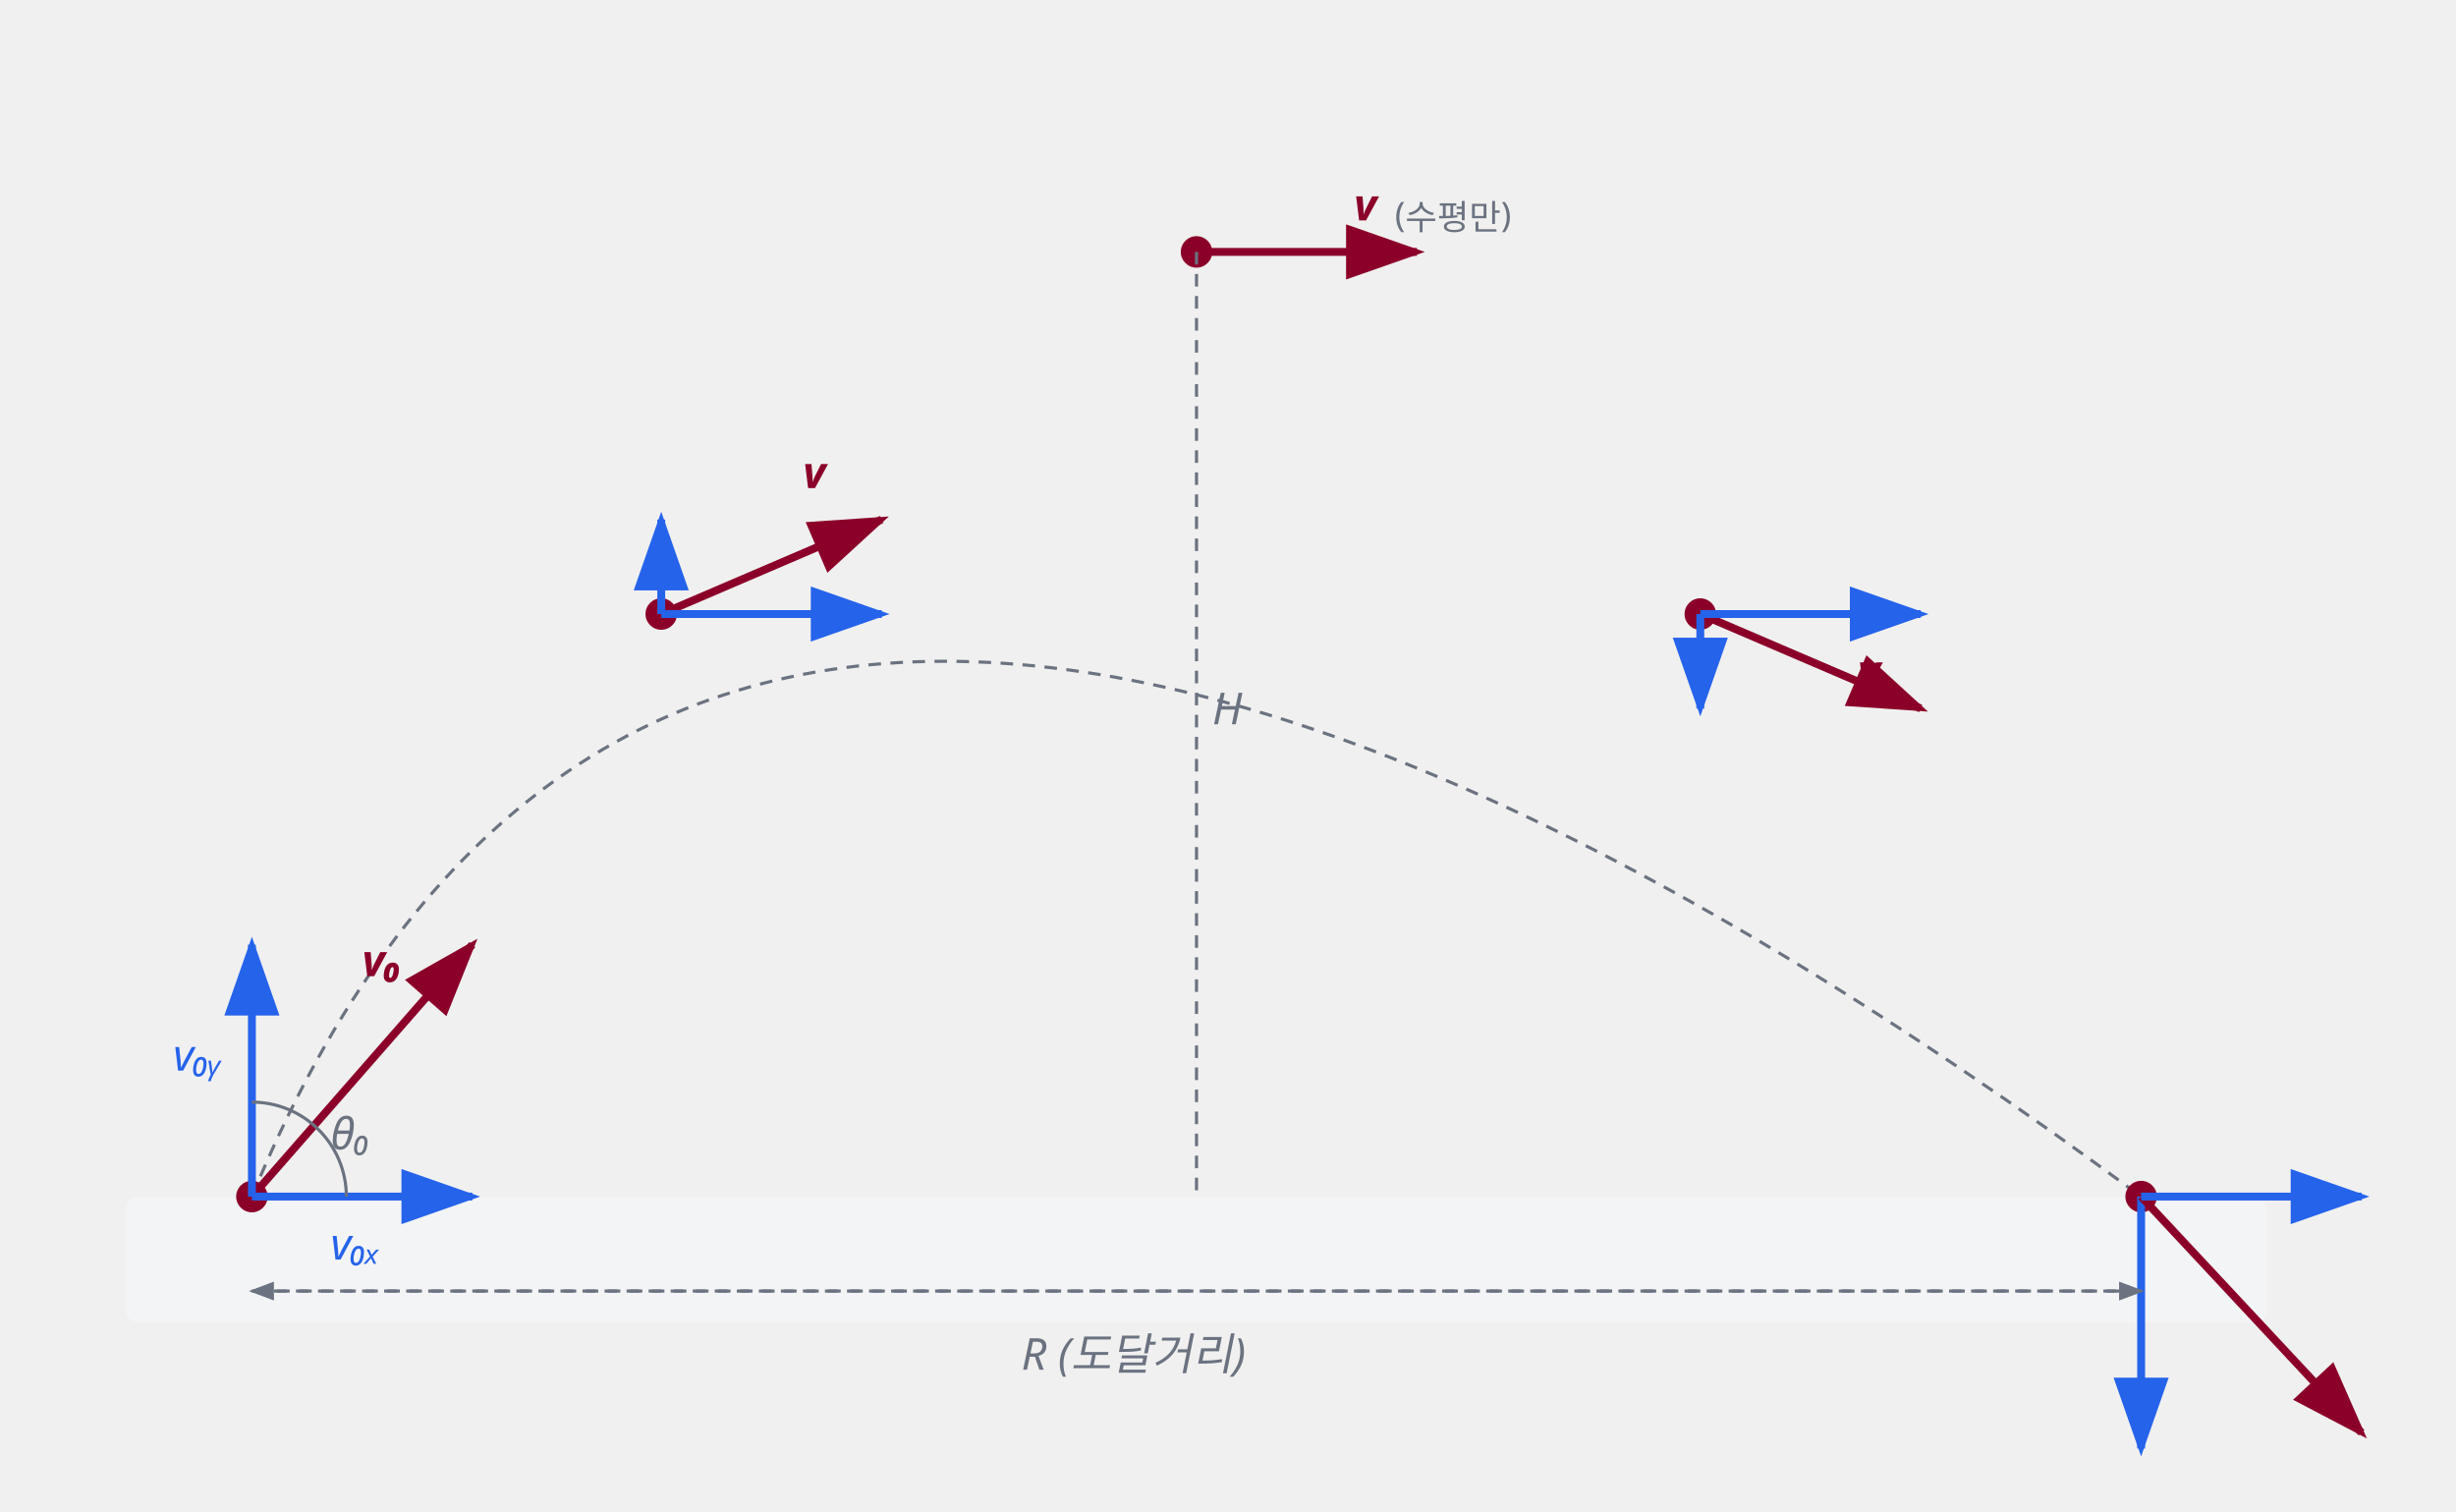
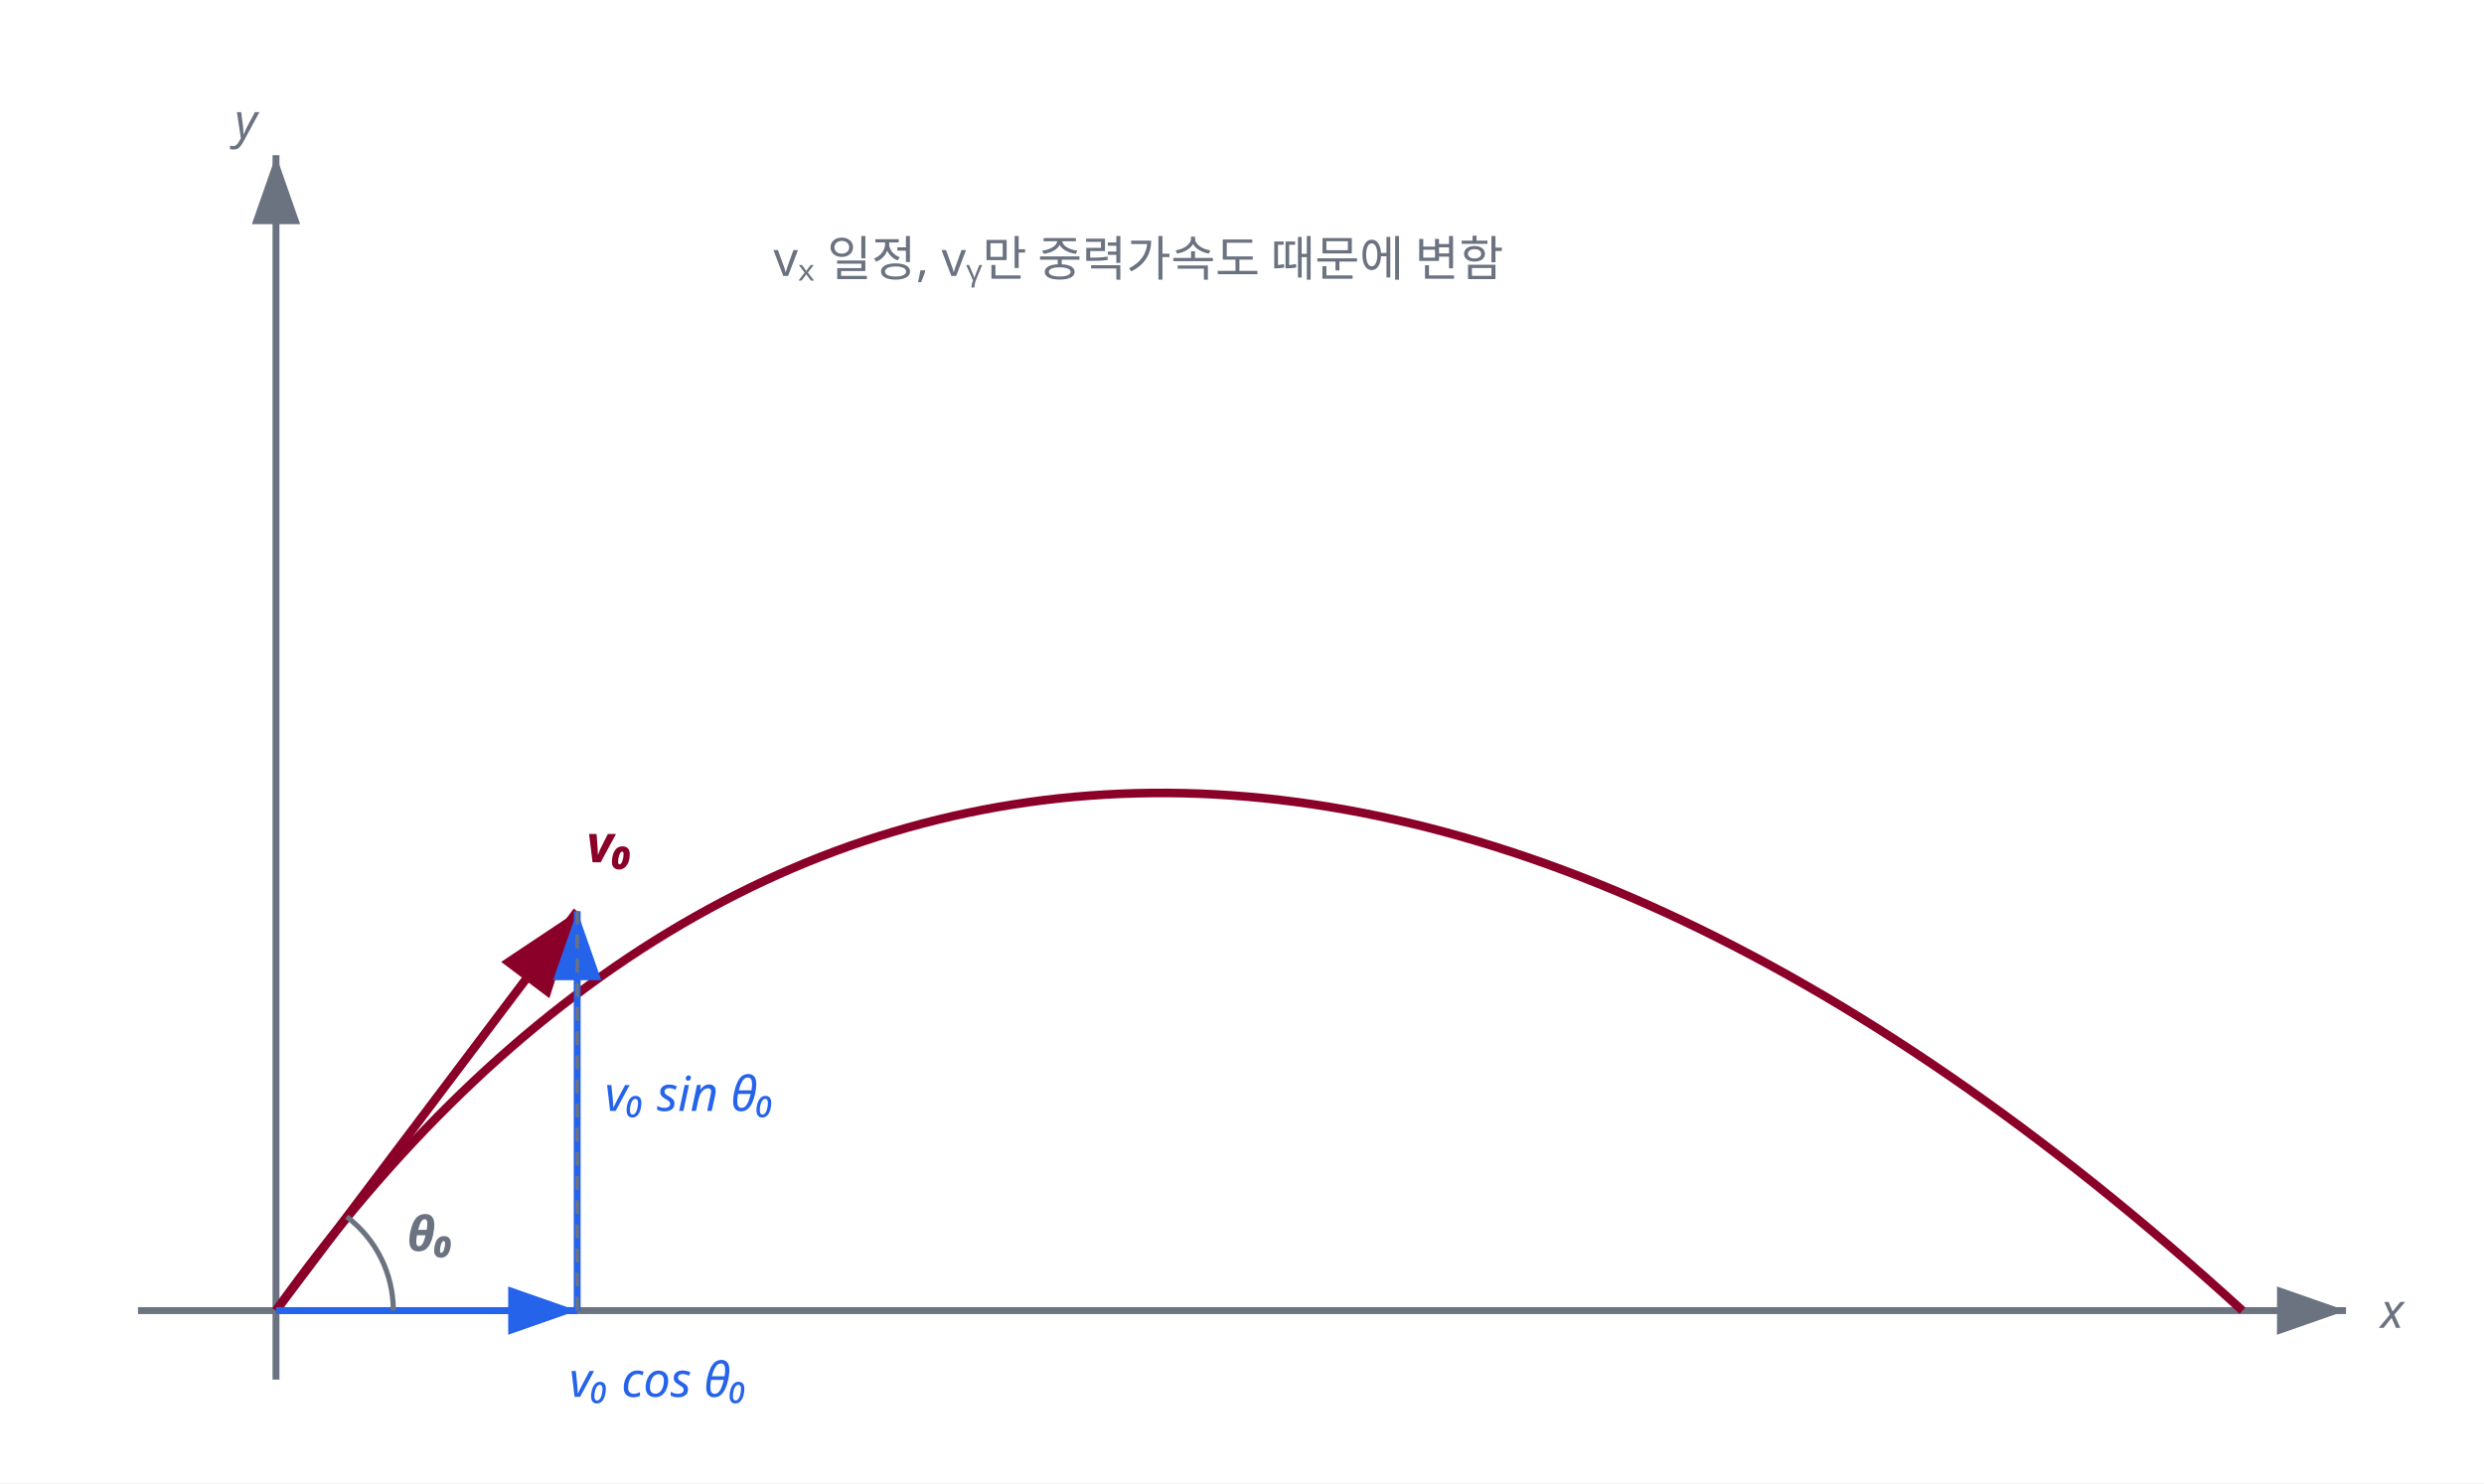
- <svg xmlns="http://www.w3.org/2000/svg" viewBox="0 0 780 480" font-family="sans-serif">
+ <svg xmlns="http://www.w3.org/2000/svg" viewBox="0 0 720 430" font-family="sans-serif">
  <defs>
-     <marker id="ar-red" markerWidth="10" markerHeight="7" refX="9" refY="3.5" orient="auto">
+     <marker id="pdR" markerWidth="10" markerHeight="7" refX="10" refY="3.5" orient="auto">
      <polygon points="0 0, 10 3.5, 0 7" fill="#8B0029" />
    </marker>
-     <marker id="ar-blue" markerWidth="10" markerHeight="7" refX="9" refY="3.5" orient="auto">
+     <marker id="pdB" markerWidth="10" markerHeight="7" refX="10" refY="3.5" orient="auto">
      <polygon points="0 0, 10 3.5, 0 7" fill="#2563EB" />
    </marker>
-     <marker id="ar-gray" markerWidth="8" markerHeight="6" refX="7" refY="3" orient="auto">
-       <polygon points="0 0, 8 3, 0 6" fill="#6B7280" />
+     <marker id="pdG" markerWidth="10" markerHeight="7" refX="10" refY="3.5" orient="auto">
+       <polygon points="0 0, 10 3.5, 0 7" fill="#6B7280" />
    </marker>
  </defs>
-   <rect x="40" y="380" width="680" height="40" fill="#F3F4F6" rx="4" />
-   <path d="M 80 380 Q 220 40, 680 380" fill="none" stroke="#6B7280" stroke-width="1" stroke-dasharray="4 3" />
-   <circle cx="80" cy="380" r="5" fill="#8B0029" />
-   <line x1="80" y1="380" x2="150" y2="300" stroke="#8B0029" stroke-width="2.5" marker-end="url(#ar-red)" />
-   <text x="115" y="310" font-size="14" fill="#8B0029" font-weight="bold" font-style="italic">v₀</text>
-   <line x1="80" y1="380" x2="150" y2="380" stroke="#2563EB" stroke-width="2.5" marker-end="url(#ar-blue)" />
-   <text x="105" y="400" font-size="14" fill="#2563EB" font-style="italic">v₀ₓ</text>
-   <line x1="80" y1="380" x2="80" y2="300" stroke="#2563EB" stroke-width="2.5" marker-end="url(#ar-blue)" />
-   <text x="55" y="340" font-size="14" fill="#2563EB" font-style="italic">v₀ᵧ</text>
-   <path d="M 110 380 A 30 30 0 0 0 80 350" fill="none" stroke="#6B7280" stroke-width="1" />
-   <text x="105" y="365" font-size="14" fill="#6B7280" font-style="italic">θ₀</text>
-   <circle cx="210" cy="195" r="5" fill="#8B0029" />
-   <line x1="210" y1="195" x2="280" y2="165" stroke="#8B0029" stroke-width="2.5" marker-end="url(#ar-red)" />
-   <text x="255" y="155" font-size="14" fill="#8B0029" font-weight="bold" font-style="italic">v</text>
-   <line x1="210" y1="195" x2="280" y2="195" stroke="#2563EB" stroke-width="2.5" marker-end="url(#ar-blue)" />
-   <line x1="210" y1="195" x2="210" y2="165" stroke="#2563EB" stroke-width="2.5" marker-end="url(#ar-blue)" />
-   <circle cx="380" cy="80" r="5" fill="#8B0029" />
-   <line x1="380" y1="80" x2="450" y2="80" stroke="#8B0029" stroke-width="2.5" marker-end="url(#ar-red)" />
-   <text x="430" y="70" font-size="14" fill="#8B0029" font-weight="bold" font-style="italic">v</text>
-   <text x="443" y="72" font-size="11" fill="#6B7280">(수평만)</text>
-   <line x1="380" y1="80" x2="380" y2="380" stroke="#6B7280" stroke-width="1" stroke-dasharray="4 3" />
-   <text x="385" y="230" font-size="14" fill="#6B7280" font-style="italic">H</text>
-   <circle cx="540" cy="195" r="5" fill="#8B0029" />
-   <line x1="540" y1="195" x2="610" y2="225" stroke="#8B0029" stroke-width="2.5" marker-end="url(#ar-red)" />
-   <text x="590" y="218" font-size="14" fill="#8B0029" font-weight="bold" font-style="italic">v</text>
-   <line x1="540" y1="195" x2="610" y2="195" stroke="#2563EB" stroke-width="2.5" marker-end="url(#ar-blue)" />
-   <line x1="540" y1="195" x2="540" y2="225" stroke="#2563EB" stroke-width="2.5" marker-end="url(#ar-blue)" />
-   <circle cx="680" cy="380" r="5" fill="#8B0029" />
-   <line x1="680" y1="380" x2="680" y2="460" stroke="#2563EB" stroke-width="2.5" marker-end="url(#ar-blue)" />
-   <line x1="680" y1="380" x2="750" y2="455" stroke="#8B0029" stroke-width="2.5" marker-end="url(#ar-red)" />
-   <line x1="680" y1="380" x2="750" y2="380" stroke="#2563EB" stroke-width="2.5" marker-end="url(#ar-blue)" />
-   <line x1="80" y1="410" x2="680" y2="410" stroke="#6B7280" stroke-width="1" stroke-dasharray="4 3" marker-end="url(#ar-gray)" />
-   <line x1="680" y1="410" x2="80" y2="410" stroke="#6B7280" stroke-width="1" stroke-dasharray="4 3" marker-end="url(#ar-gray)" />
-   <text x="360" y="435" font-size="14" fill="#6B7280" text-anchor="middle" font-style="italic">R (도달거리)</text>
+   <rect width="100%" height="100%" fill="white" />
+   <line x1="40" y1="380" x2="680" y2="380" stroke="#6B7280" stroke-width="2" fill="none" marker-end="url(#pdG)" />
+   <line x1="80" y1="400" x2="80" y2="45" stroke="#6B7280" stroke-width="2" fill="none" marker-end="url(#pdG)" />
+   <text x="690" y="385" font-size="14" fill="#6B7280" font-style="italic">x</text>
+   <text x="68" y="40" font-size="14" fill="#6B7280" font-style="italic">y</text>
+   <path d="M 80,380 C 215,190 420,170 650,380" fill="none" stroke="#8B0029" stroke-width="2.5" />
+   <line x1="80" y1="380" x2="167.3" y2="264.2" stroke="#8B0029" stroke-width="2.5" fill="none" marker-end="url(#pdR)" />
+   <line x1="80" y1="380" x2="167.3" y2="380" stroke="#2563EB" stroke-width="2" fill="none" marker-end="url(#pdB)" />
+   <line x1="167.3" y1="380" x2="167.3" y2="264.2" stroke="#2563EB" stroke-width="2" fill="none" marker-end="url(#pdB)" />
+   <line x1="167.3" y1="380" x2="167.3" y2="264.2" stroke="#6B7280" stroke-width="1" fill="none" stroke-dasharray="4 3" />
+   <text x="170" y="250" font-size="15" fill="#8B0029" font-weight="bold" font-style="italic">v₀</text>
+   <text x="165" y="405" font-size="14" fill="#2563EB" font-style="italic">v₀ cos θ₀</text>
+   <text x="175.3" y="322.1" font-size="14" fill="#2563EB" font-style="italic">v₀ sin θ₀</text>
+   <path d="M 114,380 A 34,34 0 0,0 100.5,352.8" fill="none" stroke="#6B7280" stroke-width="1.5" data-angle-origin="80,380" data-angle-radius="34" data-angle-start="0" data-angle-end="53" />
+   <text x="124.7" y="362.7" font-size="14" fill="#6B7280" text-anchor="middle" font-weight="bold" font-style="italic">θ₀</text>
+   <text x="330" y="80" font-size="14" fill="#6B7280" text-anchor="middle">vₓ 일정, vᵧ만 중력가속도 때문에 변함</text>
</svg>
